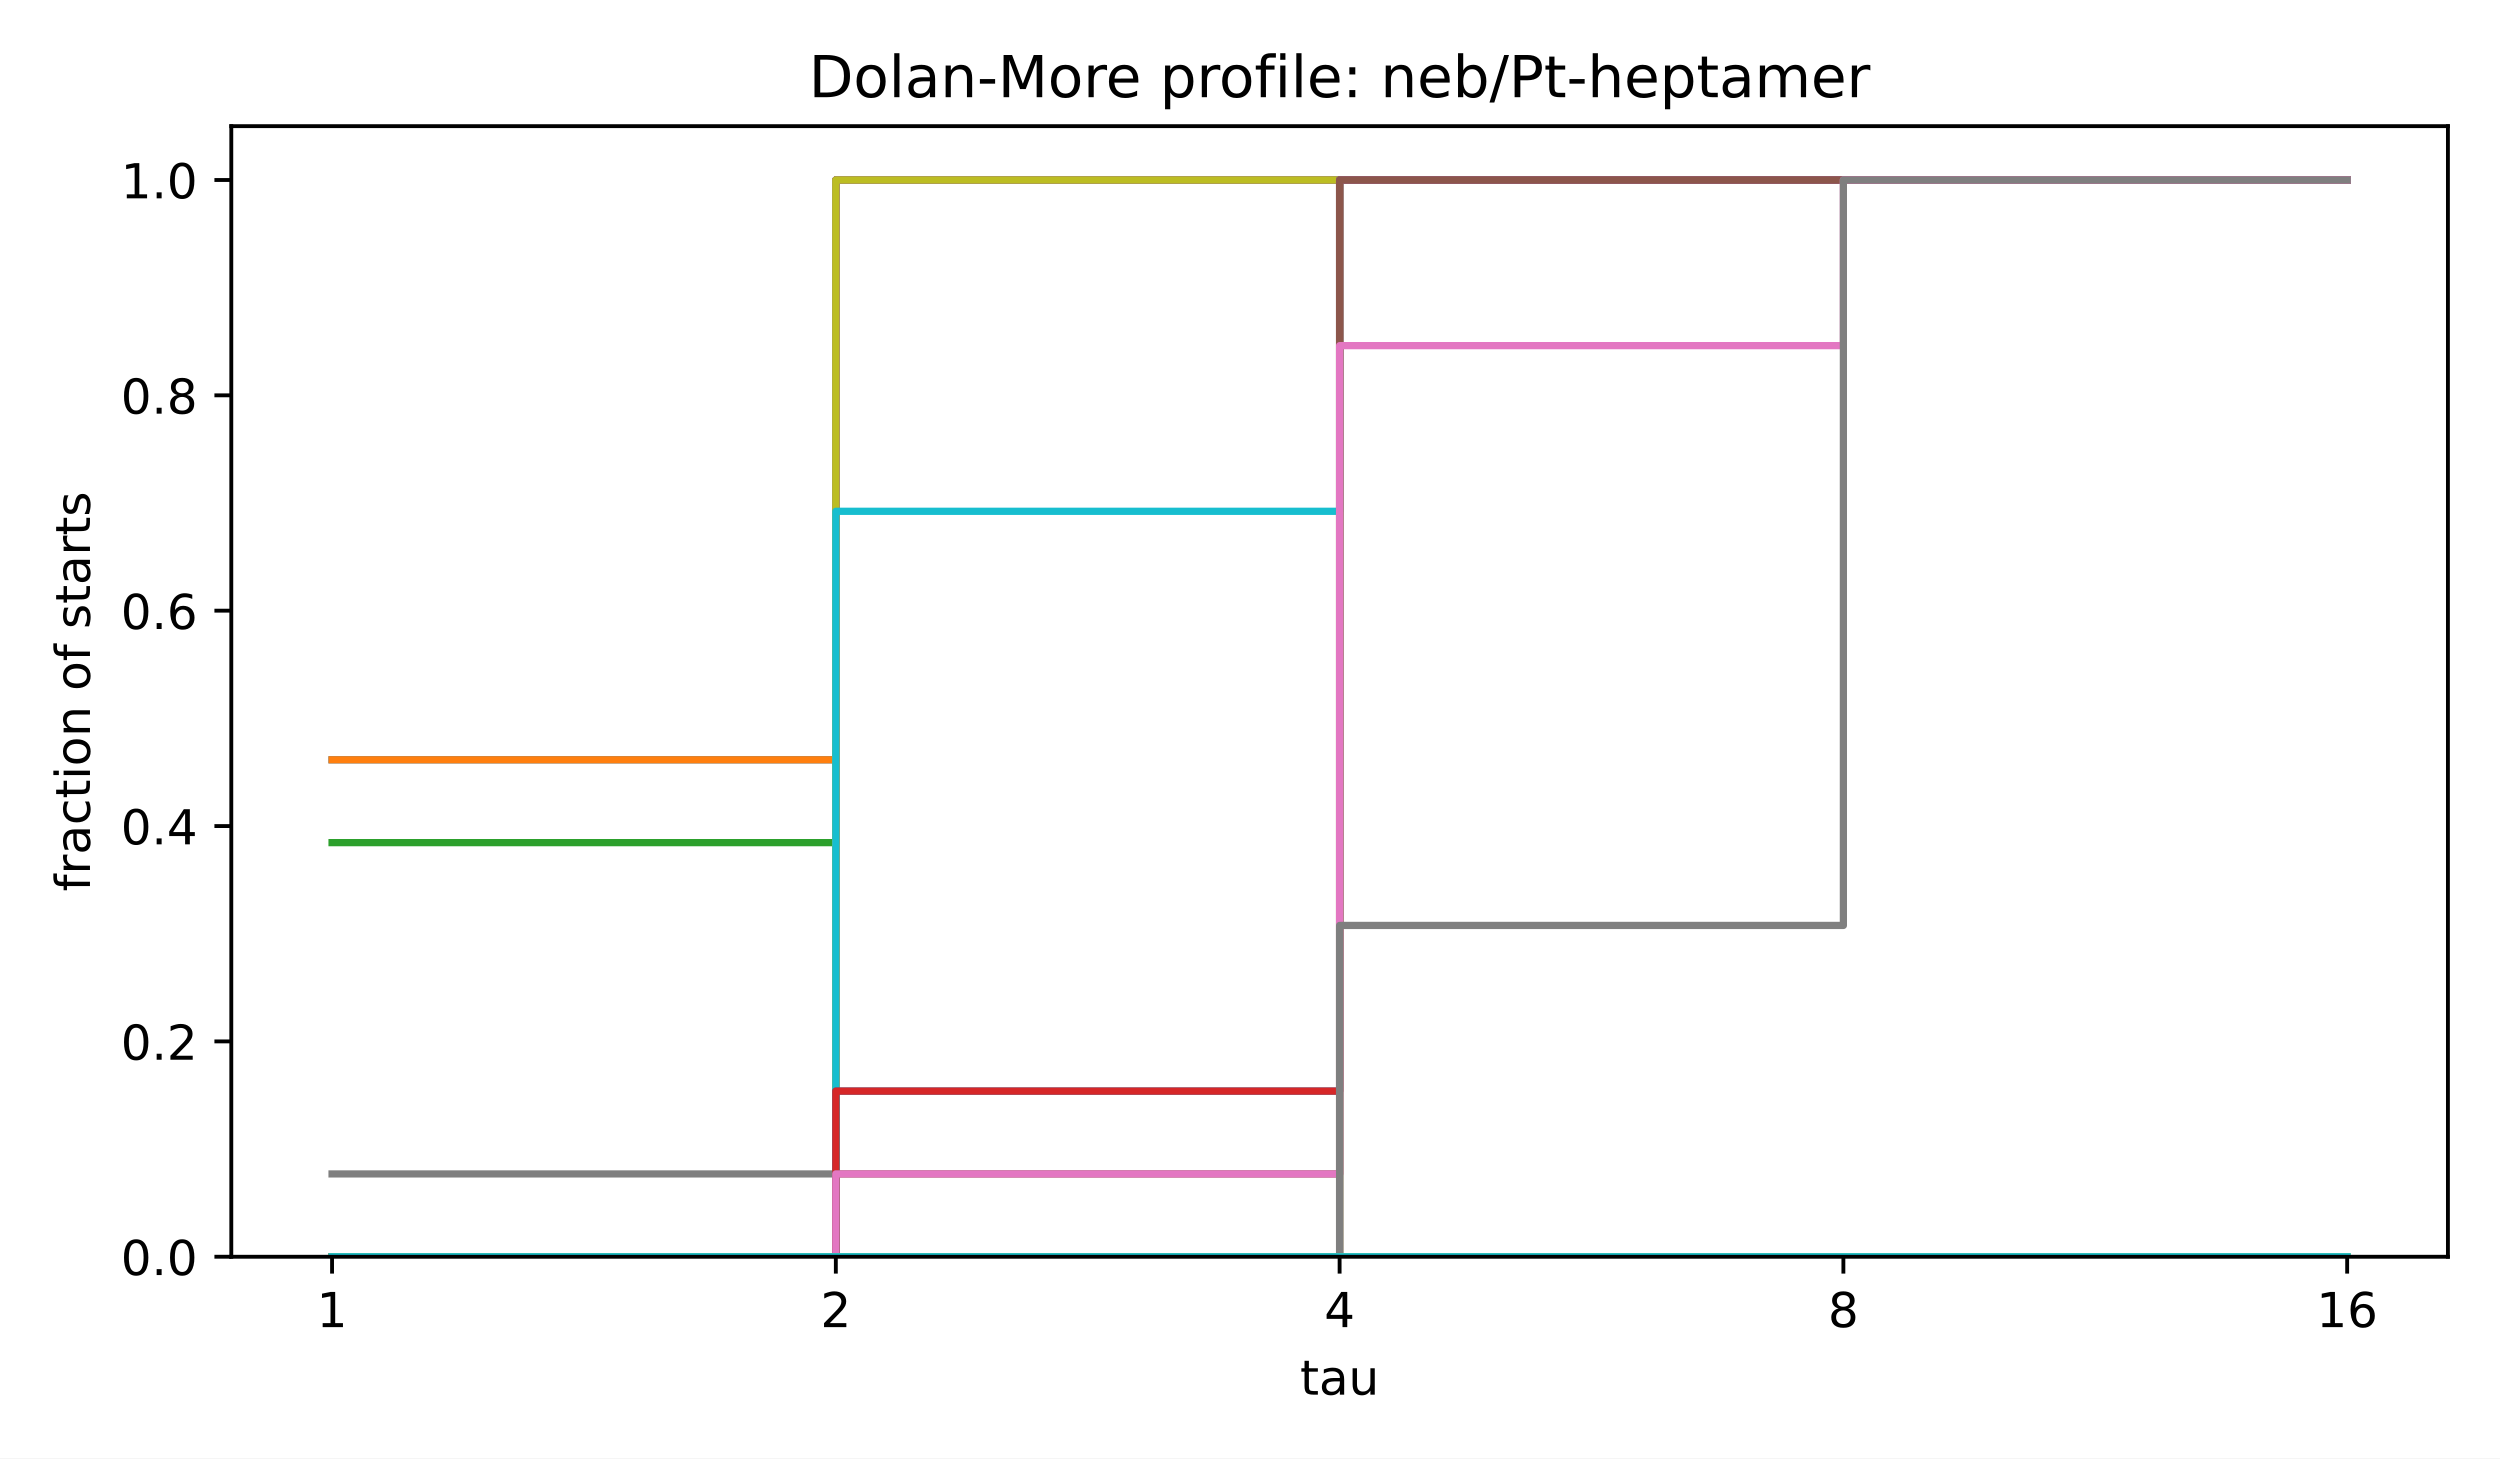
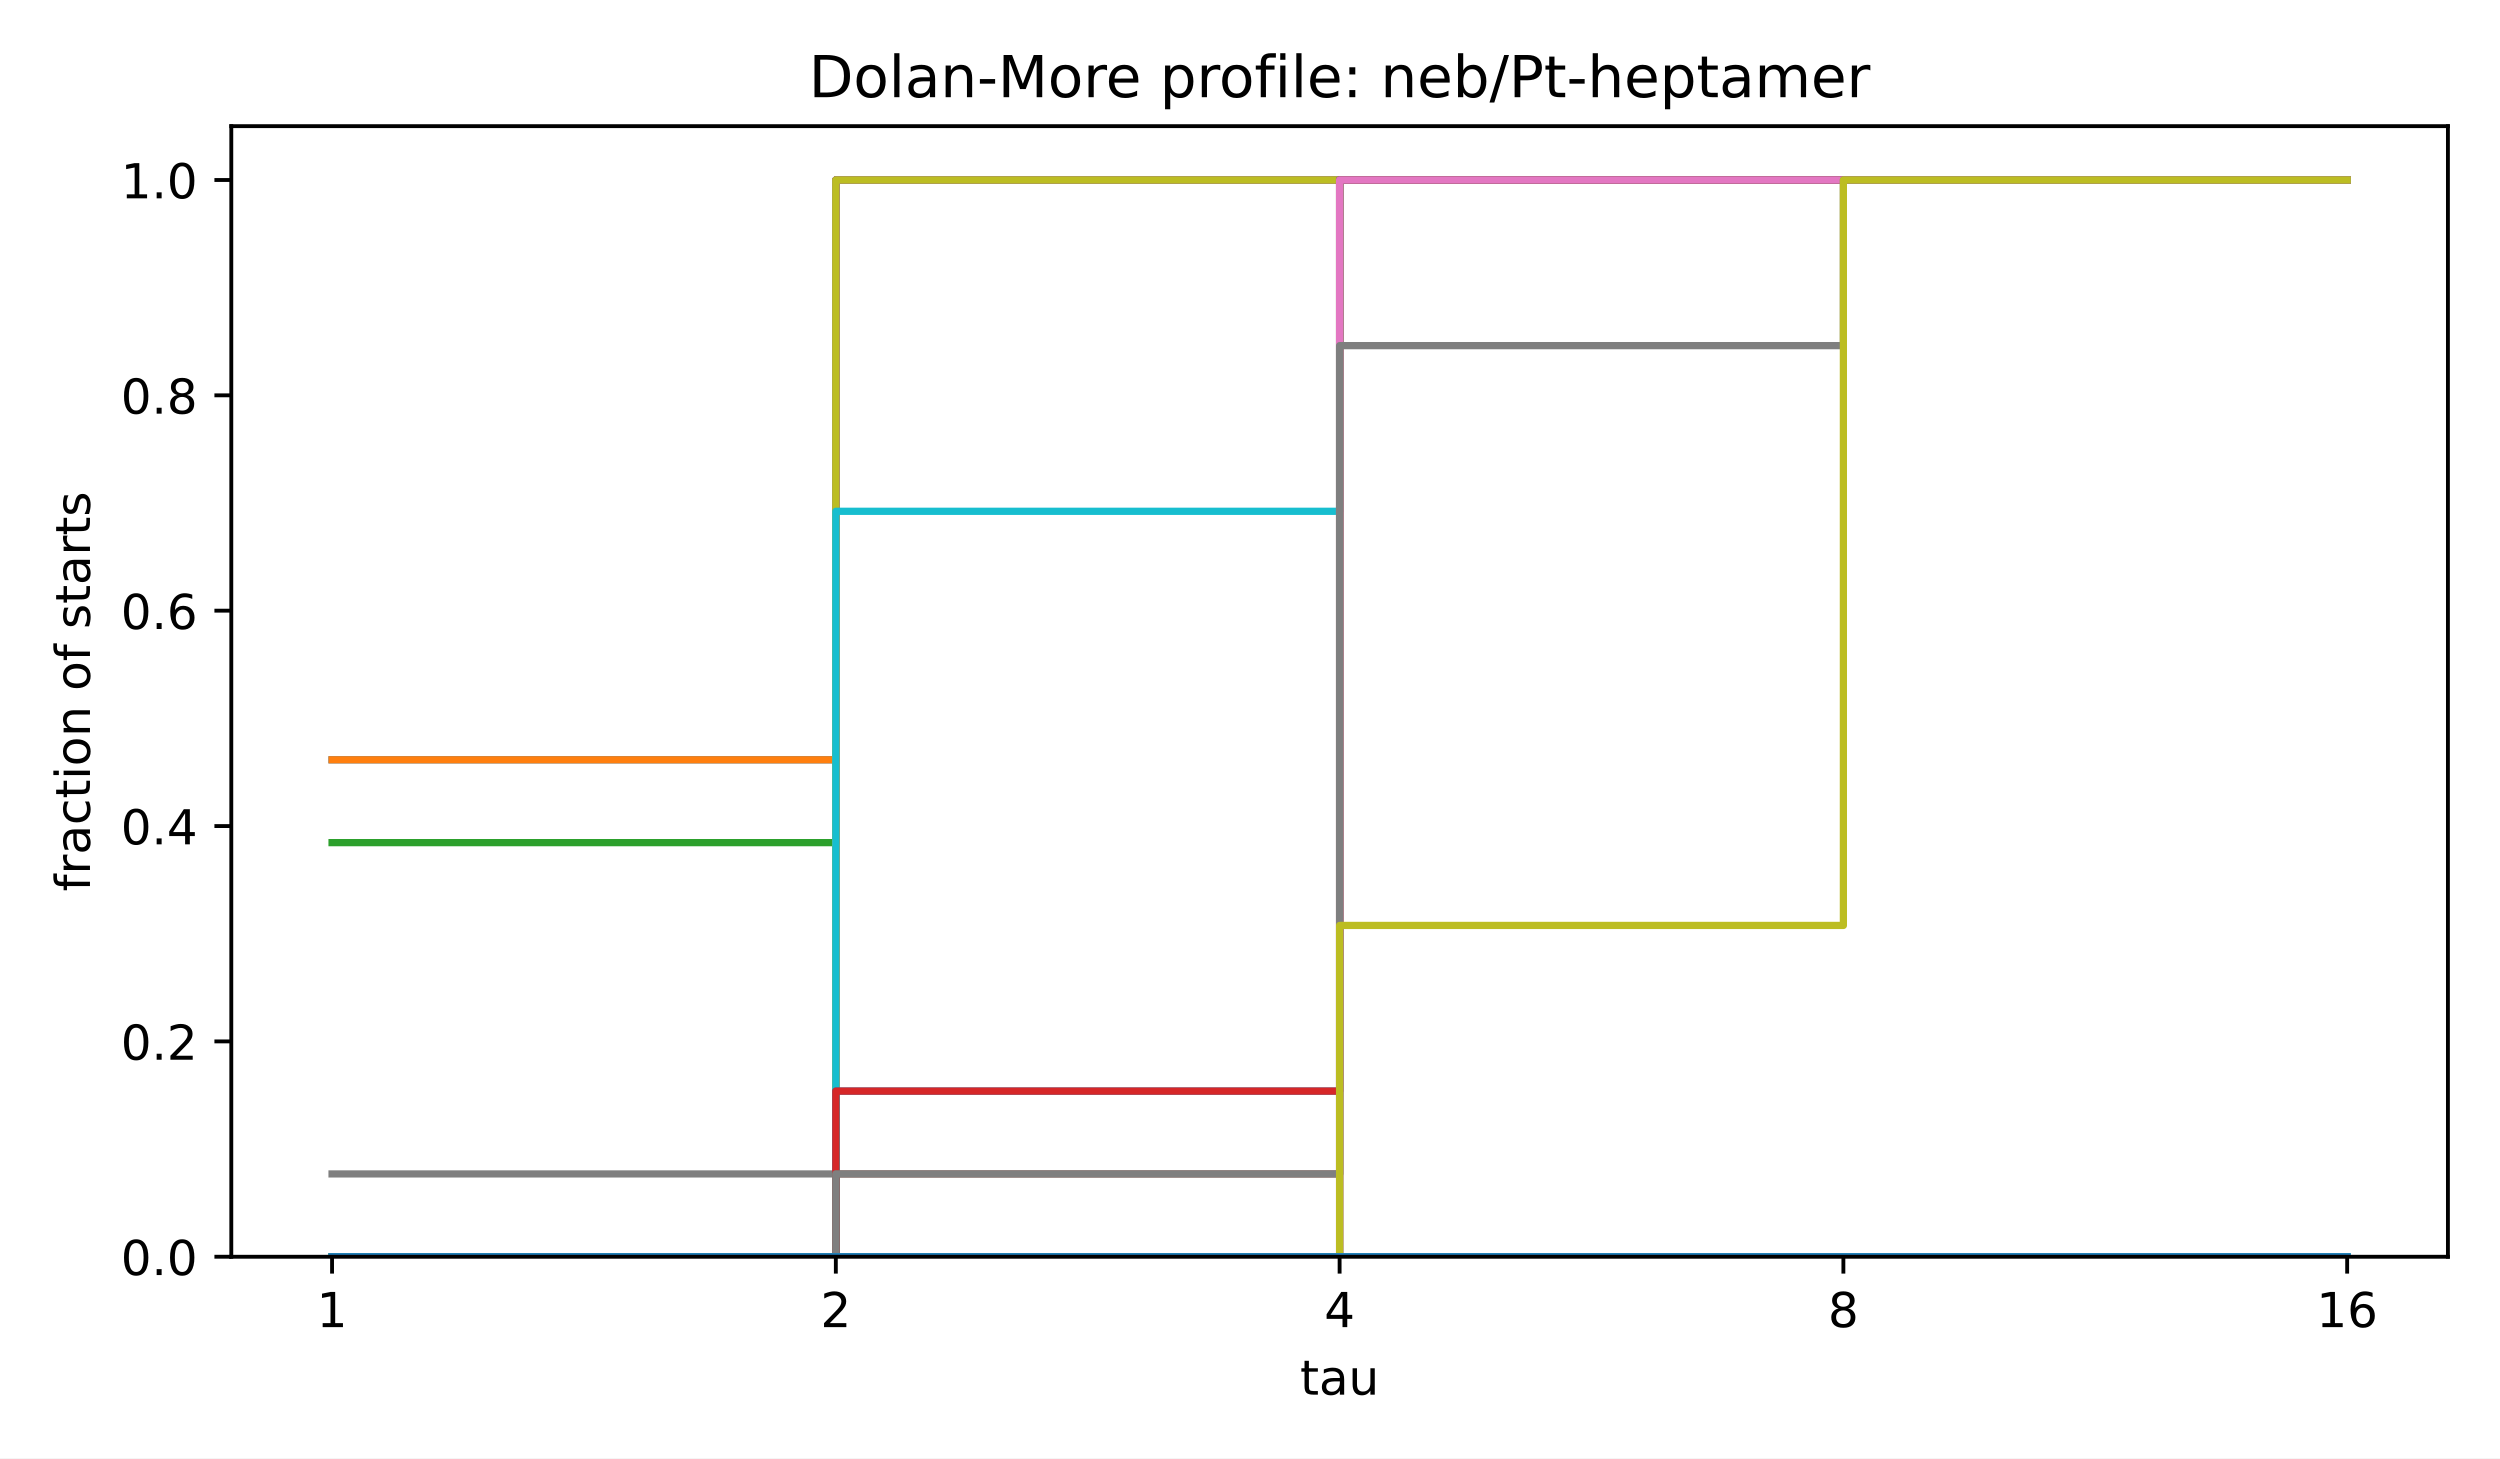
<svg xmlns="http://www.w3.org/2000/svg" xmlns:xlink="http://www.w3.org/1999/xlink" width="518.4pt" height="302.4pt" viewBox="0 0 518.4 302.4" version="1.1">
  <defs>
    <style type="text/css">*{stroke-linejoin: round; stroke-linecap: butt}</style>
  </defs>
  <g id="figure_1">
    <g id="patch_1">
      <path d="M 0 302.4  L 518.4 302.4  L 518.4 0  L 0 0  z " style="fill: #ffffff" />
    </g>
    <g id="axes_1">
      <g id="patch_2">
        <path d="M 47.962 260.6  L 507.6 260.6  L 507.6 26.16  L 47.962 26.16  z " style="fill: #ffffff" />
      </g>
      <g id="matplotlib.axis_1">
        <g id="xtick_1">
          <g id="line2d_1">
            <defs>
              <path id="m8ea4d47d77" d="M 0 0  L 0 3.5  " style="stroke: #000000; stroke-width: 0.8" />
            </defs>
            <g>
              <use xlink:href="#m8ea4d47d77" x="68.855" y="260.6" style="stroke: #000000; stroke-width: 0.8" />
            </g>
          </g>
          <g id="text_1">
            <text style="font-size: 10px; font-family: 'DejaVu Sans', 'Bitstream Vera Sans', 'Computer Modern Sans Serif', 'Lucida Grande', 'Verdana', 'Geneva', 'Lucid', 'Arial', 'Helvetica', 'Avant Garde', sans-serif; text-anchor: middle" x="68.855" y="275.198" transform="rotate(-0 68.85496 275.1977)">1</text>
          </g>
        </g>
        <g id="xtick_2">
          <g id="line2d_2">
            <g>
              <use xlink:href="#m8ea4d47d77" x="173.318" y="260.6" style="stroke: #000000; stroke-width: 0.8" />
            </g>
          </g>
          <g id="text_2">
            <text style="font-size: 10px; font-family: 'DejaVu Sans', 'Bitstream Vera Sans', 'Computer Modern Sans Serif', 'Lucida Grande', 'Verdana', 'Geneva', 'Lucid', 'Arial', 'Helvetica', 'Avant Garde', sans-serif; text-anchor: middle" x="173.318" y="275.198" transform="rotate(-0 173.3181 275.1977)">2</text>
          </g>
        </g>
        <g id="xtick_3">
          <g id="line2d_3">
            <g>
              <use xlink:href="#m8ea4d47d77" x="277.781" y="260.6" style="stroke: #000000; stroke-width: 0.8" />
            </g>
          </g>
          <g id="text_3">
            <text style="font-size: 10px; font-family: 'DejaVu Sans', 'Bitstream Vera Sans', 'Computer Modern Sans Serif', 'Lucida Grande', 'Verdana', 'Geneva', 'Lucid', 'Arial', 'Helvetica', 'Avant Garde', sans-serif; text-anchor: middle" x="277.781" y="275.198" transform="rotate(-0 277.7812 275.1977)">4</text>
          </g>
        </g>
        <g id="xtick_4">
          <g id="line2d_4">
            <g>
              <use xlink:href="#m8ea4d47d77" x="382.244" y="260.6" style="stroke: #000000; stroke-width: 0.8" />
            </g>
          </g>
          <g id="text_4">
            <text style="font-size: 10px; font-family: 'DejaVu Sans', 'Bitstream Vera Sans', 'Computer Modern Sans Serif', 'Lucida Grande', 'Verdana', 'Geneva', 'Lucid', 'Arial', 'Helvetica', 'Avant Garde', sans-serif; text-anchor: middle" x="382.244" y="275.198" transform="rotate(-0 382.2443 275.1977)">8</text>
          </g>
        </g>
        <g id="xtick_5">
          <g id="line2d_5">
            <g>
              <use xlink:href="#m8ea4d47d77" x="486.707" y="260.6" style="stroke: #000000; stroke-width: 0.8" />
            </g>
          </g>
          <g id="text_5">
            <text style="font-size: 10px; font-family: 'DejaVu Sans', 'Bitstream Vera Sans', 'Computer Modern Sans Serif', 'Lucida Grande', 'Verdana', 'Geneva', 'Lucid', 'Arial', 'Helvetica', 'Avant Garde', sans-serif; text-anchor: middle" x="486.707" y="275.198" transform="rotate(-0 486.7074 275.1977)">16</text>
          </g>
        </g>
        <g id="text_6">
          <text style="font-size: 10px; font-family: 'DejaVu Sans', 'Bitstream Vera Sans', 'Computer Modern Sans Serif', 'Lucida Grande', 'Verdana', 'Geneva', 'Lucid', 'Arial', 'Helvetica', 'Avant Garde', sans-serif; text-anchor: middle" x="277.781" y="289.198" transform="rotate(-0 277.7812 289.1977)">tau</text>
        </g>
      </g>
      <g id="matplotlib.axis_2">
        <g id="ytick_1">
          <g id="line2d_6">
            <defs>
              <path id="md659df78fa" d="M 0 0  L -3.5 0  " style="stroke: #000000; stroke-width: 0.8" />
            </defs>
            <g>
              <use xlink:href="#md659df78fa" x="47.962" y="260.6" style="stroke: #000000; stroke-width: 0.8" />
            </g>
          </g>
          <g id="text_7">
            <text style="font-size: 10px; font-family: 'DejaVu Sans', 'Bitstream Vera Sans', 'Computer Modern Sans Serif', 'Lucida Grande', 'Verdana', 'Geneva', 'Lucid', 'Arial', 'Helvetica', 'Avant Garde', sans-serif; text-anchor: end" x="40.962" y="264.399" transform="rotate(-0 40.96234 264.3988)">0.0</text>
          </g>
        </g>
        <g id="ytick_2">
          <g id="line2d_7">
            <g>
              <use xlink:href="#md659df78fa" x="47.962" y="215.945" style="stroke: #000000; stroke-width: 0.8" />
            </g>
          </g>
          <g id="text_8">
            <text style="font-size: 10px; font-family: 'DejaVu Sans', 'Bitstream Vera Sans', 'Computer Modern Sans Serif', 'Lucida Grande', 'Verdana', 'Geneva', 'Lucid', 'Arial', 'Helvetica', 'Avant Garde', sans-serif; text-anchor: end" x="40.962" y="219.744" transform="rotate(-0 40.96234 219.7436)">0.2</text>
          </g>
        </g>
        <g id="ytick_3">
          <g id="line2d_8">
            <g>
              <use xlink:href="#md659df78fa" x="47.962" y="171.29" style="stroke: #000000; stroke-width: 0.8" />
            </g>
          </g>
          <g id="text_9">
            <text style="font-size: 10px; font-family: 'DejaVu Sans', 'Bitstream Vera Sans', 'Computer Modern Sans Serif', 'Lucida Grande', 'Verdana', 'Geneva', 'Lucid', 'Arial', 'Helvetica', 'Avant Garde', sans-serif; text-anchor: end" x="40.962" y="175.088" transform="rotate(-0 40.96234 175.0884)">0.4</text>
          </g>
        </g>
        <g id="ytick_4">
          <g id="line2d_9">
            <g>
              <use xlink:href="#md659df78fa" x="47.962" y="126.634" style="stroke: #000000; stroke-width: 0.8" />
            </g>
          </g>
          <g id="text_10">
            <text style="font-size: 10px; font-family: 'DejaVu Sans', 'Bitstream Vera Sans', 'Computer Modern Sans Serif', 'Lucida Grande', 'Verdana', 'Geneva', 'Lucid', 'Arial', 'Helvetica', 'Avant Garde', sans-serif; text-anchor: end" x="40.962" y="130.433" transform="rotate(-0 40.96234 130.4331)">0.6</text>
          </g>
        </g>
        <g id="ytick_5">
          <g id="line2d_10">
            <g>
              <use xlink:href="#md659df78fa" x="47.962" y="81.979" style="stroke: #000000; stroke-width: 0.8" />
            </g>
          </g>
          <g id="text_11">
            <text style="font-size: 10px; font-family: 'DejaVu Sans', 'Bitstream Vera Sans', 'Computer Modern Sans Serif', 'Lucida Grande', 'Verdana', 'Geneva', 'Lucid', 'Arial', 'Helvetica', 'Avant Garde', sans-serif; text-anchor: end" x="40.962" y="85.778" transform="rotate(-0 40.96234 85.77788)">0.8</text>
          </g>
        </g>
        <g id="ytick_6">
          <g id="line2d_11">
            <g>
              <use xlink:href="#md659df78fa" x="47.962" y="37.324" style="stroke: #000000; stroke-width: 0.8" />
            </g>
          </g>
          <g id="text_12">
            <text style="font-size: 10px; font-family: 'DejaVu Sans', 'Bitstream Vera Sans', 'Computer Modern Sans Serif', 'Lucida Grande', 'Verdana', 'Geneva', 'Lucid', 'Arial', 'Helvetica', 'Avant Garde', sans-serif; text-anchor: end" x="40.962" y="41.123" transform="rotate(-0 40.96234 41.12264)">1.0</text>
          </g>
        </g>
        <g id="text_13">
          <text style="font-size: 10px; font-family: 'DejaVu Sans', 'Bitstream Vera Sans', 'Computer Modern Sans Serif', 'Lucida Grande', 'Verdana', 'Geneva', 'Lucid', 'Arial', 'Helvetica', 'Avant Garde', sans-serif; text-anchor: middle" x="18.657" y="143.38" transform="rotate(-90 18.65687 143.38)">fraction of starts</text>
        </g>
      </g>
      <g id="line2d_12">
        <path d="M 68.855 157.549  L 173.318 157.549  L 173.318 37.324  L 277.781 37.324  L 277.781 37.324  L 382.244 37.324  L 382.244 37.324  L 486.707 37.324  L 486.707 37.324  " clip-path="url(#p4e380cea4b)" style="fill: none; stroke: #1f77b4; stroke-width: 1.5; stroke-linecap: square" />
      </g>
      <g id="line2d_13">
        <path d="M 68.855 157.549  L 173.318 157.549  L 173.318 37.324  L 277.781 37.324  L 277.781 37.324  L 382.244 37.324  L 382.244 37.324  L 486.707 37.324  L 486.707 37.324  " clip-path="url(#p4e380cea4b)" style="fill: none; stroke: #ff7f0e; stroke-width: 1.5; stroke-linecap: square" />
      </g>
      <g id="line2d_14">
        <path d="M 68.855 174.725  L 173.318 174.725  L 173.318 37.324  L 277.781 37.324  L 277.781 37.324  L 382.244 37.324  L 382.244 37.324  L 486.707 37.324  L 486.707 37.324  " clip-path="url(#p4e380cea4b)" style="fill: none; stroke: #2ca02c; stroke-width: 1.5; stroke-linecap: square" />
      </g>
      <g id="line2d_15">
        <path d="M 68.855 260.6  L 173.318 260.6  L 173.318 37.324  L 277.781 37.324  L 277.781 37.324  L 382.244 37.324  L 382.244 37.324  L 486.707 37.324  L 486.707 37.324  " clip-path="url(#p4e380cea4b)" style="fill: none; stroke: #d62728; stroke-width: 1.5; stroke-linecap: square" />
      </g>
      <g id="line2d_16">
        <path d="M 68.855 260.6  L 173.318 260.6  L 173.318 37.324  L 277.781 37.324  L 277.781 37.324  L 382.244 37.324  L 382.244 37.324  L 486.707 37.324  L 486.707 37.324  " clip-path="url(#p4e380cea4b)" style="fill: none; stroke: #9467bd; stroke-width: 1.5; stroke-linecap: square" />
      </g>
      <g id="line2d_17">
        <path d="M 68.855 260.6  L 173.318 260.6  L 173.318 37.324  L 277.781 37.324  L 277.781 37.324  L 382.244 37.324  L 382.244 37.324  L 486.707 37.324  L 486.707 37.324  " clip-path="url(#p4e380cea4b)" style="fill: none; stroke: #8c564b; stroke-width: 1.5; stroke-linecap: square" />
      </g>
      <g id="line2d_18">
        <path d="M 68.855 260.6  L 173.318 260.6  L 173.318 37.324  L 277.781 37.324  L 277.781 37.324  L 382.244 37.324  L 382.244 37.324  L 486.707 37.324  L 486.707 37.324  " clip-path="url(#p4e380cea4b)" style="fill: none; stroke: #e377c2; stroke-width: 1.5; stroke-linecap: square" />
      </g>
      <g id="line2d_19">
        <path d="M 68.855 243.425  L 173.318 243.425  L 173.318 37.324  L 277.781 37.324  L 277.781 37.324  L 382.244 37.324  L 382.244 37.324  L 486.707 37.324  L 486.707 37.324  " clip-path="url(#p4e380cea4b)" style="fill: none; stroke: #7f7f7f; stroke-width: 1.5; stroke-linecap: square" />
      </g>
      <g id="line2d_20">
        <path d="M 68.855 260.6  L 173.318 260.6  L 173.318 37.324  L 277.781 37.324  L 277.781 37.324  L 382.244 37.324  L 382.244 37.324  L 486.707 37.324  L 486.707 37.324  " clip-path="url(#p4e380cea4b)" style="fill: none; stroke: #bcbd22; stroke-width: 1.5; stroke-linecap: square" />
      </g>
      <g id="line2d_21">
        <path d="M 68.855 260.6  L 173.318 260.6  L 173.318 106.024  L 277.781 106.024  L 277.781 37.324  L 382.244 37.324  L 382.244 37.324  L 486.707 37.324  L 486.707 37.324  " clip-path="url(#p4e380cea4b)" style="fill: none; stroke: #17becf; stroke-width: 1.5; stroke-linecap: square" />
      </g>
      <g id="line2d_22">
        <path d="M 68.855 260.6  L 173.318 260.6  L 173.318 226.25  L 277.781 226.25  L 277.781 37.324  L 382.244 37.324  L 382.244 37.324  L 486.707 37.324  L 486.707 37.324  " clip-path="url(#p4e380cea4b)" style="fill: none; stroke: #1f77b4; stroke-width: 1.5; stroke-linecap: square" />
      </g>
      <g id="line2d_23">
        <path d="M 68.855 260.6  L 173.318 260.6  L 173.318 260.6  L 277.781 260.6  L 277.781 37.324  L 382.244 37.324  L 382.244 37.324  L 486.707 37.324  L 486.707 37.324  " clip-path="url(#p4e380cea4b)" style="fill: none; stroke: #ff7f0e; stroke-width: 1.5; stroke-linecap: square" />
      </g>
      <g id="line2d_24">
        <path d="M 68.855 260.6  L 173.318 260.6  L 173.318 260.6  L 277.781 260.6  L 277.781 37.324  L 382.244 37.324  L 382.244 37.324  L 486.707 37.324  L 486.707 37.324  " clip-path="url(#p4e380cea4b)" style="fill: none; stroke: #2ca02c; stroke-width: 1.5; stroke-linecap: square" />
      </g>
      <g id="line2d_25">
        <path d="M 68.855 260.6  L 173.318 260.6  L 173.318 226.25  L 277.781 226.25  L 277.781 37.324  L 382.244 37.324  L 382.244 37.324  L 486.707 37.324  L 486.707 37.324  " clip-path="url(#p4e380cea4b)" style="fill: none; stroke: #d62728; stroke-width: 1.5; stroke-linecap: square" />
      </g>
      <g id="line2d_26">
        <path d="M 68.855 260.6  L 173.318 260.6  L 173.318 260.6  L 277.781 260.6  L 277.781 37.324  L 382.244 37.324  L 382.244 37.324  L 486.707 37.324  L 486.707 37.324  " clip-path="url(#p4e380cea4b)" style="fill: none; stroke: #9467bd; stroke-width: 1.5; stroke-linecap: square" />
      </g>
      <g id="line2d_27">
        <path d="M 68.855 260.6  L 173.318 260.6  L 173.318 243.425  L 277.781 243.425  L 277.781 37.324  L 382.244 37.324  L 382.244 37.324  L 486.707 37.324  L 486.707 37.324  " clip-path="url(#p4e380cea4b)" style="fill: none; stroke: #8c564b; stroke-width: 1.5; stroke-linecap: square" />
      </g>
      <g id="line2d_28">
-         <path d="M 68.855 260.6  L 173.318 260.6  L 173.318 243.425  L 277.781 243.425  L 277.781 71.674  L 382.244 71.674  L 382.244 37.324  L 486.707 37.324  L 486.707 37.324  " clip-path="url(#p4e380cea4b)" style="fill: none; stroke: #e377c2; stroke-width: 1.5; stroke-linecap: square" />
+         <path d="M 68.855 260.6  L 173.318 260.6  L 173.318 260.6  L 277.781 260.6  L 277.781 37.324  L 382.244 37.324  L 382.244 37.324  L 486.707 37.324  L 486.707 37.324  " clip-path="url(#p4e380cea4b)" style="fill: none; stroke: #e377c2; stroke-width: 1.5; stroke-linecap: square" />
      </g>
      <g id="line2d_29">
-         <path d="M 68.855 260.6  L 173.318 260.6  L 173.318 260.6  L 277.781 260.6  L 277.781 191.9  L 382.244 191.9  L 382.244 37.324  L 486.707 37.324  L 486.707 37.324  " clip-path="url(#p4e380cea4b)" style="fill: none; stroke: #7f7f7f; stroke-width: 1.5; stroke-linecap: square" />
+         <path d="M 68.855 260.6  L 173.318 260.6  L 173.318 243.425  L 277.781 243.425  L 277.781 71.674  L 382.244 71.674  L 382.244 37.324  L 486.707 37.324  L 486.707 37.324  " clip-path="url(#p4e380cea4b)" style="fill: none; stroke: #7f7f7f; stroke-width: 1.5; stroke-linecap: square" />
      </g>
      <g id="line2d_30">
-         <path d="M 68.855 260.6  L 173.318 260.6  L 173.318 260.6  L 277.781 260.6  L 277.781 260.6  L 382.244 260.6  L 382.244 260.6  L 486.707 260.6  L 486.707 260.6  " clip-path="url(#p4e380cea4b)" style="fill: none; stroke: #bcbd22; stroke-width: 1.5; stroke-linecap: square" />
+         <path d="M 68.855 260.6  L 173.318 260.6  L 173.318 260.6  L 277.781 260.6  L 277.781 191.9  L 382.244 191.9  L 382.244 37.324  L 486.707 37.324  L 486.707 37.324  " clip-path="url(#p4e380cea4b)" style="fill: none; stroke: #bcbd22; stroke-width: 1.5; stroke-linecap: square" />
      </g>
      <g id="line2d_31">
        <path d="M 68.855 260.6  L 173.318 260.6  L 173.318 260.6  L 277.781 260.6  L 277.781 260.6  L 382.244 260.6  L 382.244 260.6  L 486.707 260.6  L 486.707 260.6  " clip-path="url(#p4e380cea4b)" style="fill: none; stroke: #17becf; stroke-width: 1.5; stroke-linecap: square" />
+       </g>
+       <g id="line2d_32">
+         <path d="M 68.855 260.6  L 173.318 260.6  L 173.318 260.6  L 277.781 260.6  L 277.781 260.6  L 382.244 260.6  L 382.244 260.6  L 486.707 260.6  L 486.707 260.6  " clip-path="url(#p4e380cea4b)" style="fill: none; stroke: #1f77b4; stroke-width: 1.5; stroke-linecap: square" />
      </g>
      <g id="patch_3">
        <path d="M 47.962 260.6  L 47.962 26.16  " style="fill: none; stroke: #000000; stroke-width: 0.8; stroke-linejoin: miter; stroke-linecap: square" />
      </g>
      <g id="patch_4">
        <path d="M 507.6 260.6  L 507.6 26.16  " style="fill: none; stroke: #000000; stroke-width: 0.8; stroke-linejoin: miter; stroke-linecap: square" />
      </g>
      <g id="patch_5">
        <path d="M 47.962 260.6  L 507.6 260.6  " style="fill: none; stroke: #000000; stroke-width: 0.8; stroke-linejoin: miter; stroke-linecap: square" />
      </g>
      <g id="patch_6">
        <path d="M 47.962 26.16  L 507.6 26.16  " style="fill: none; stroke: #000000; stroke-width: 0.8; stroke-linejoin: miter; stroke-linecap: square" />
      </g>
      <g id="text_14">
        <text style="font-size: 12px; font-family: 'DejaVu Sans', 'Bitstream Vera Sans', 'Computer Modern Sans Serif', 'Lucida Grande', 'Verdana', 'Geneva', 'Lucid', 'Arial', 'Helvetica', 'Avant Garde', sans-serif; text-anchor: middle" x="277.781" y="20.16" transform="rotate(-0 277.7812 20.16)">Dolan-More profile: neb/Pt-heptamer</text>
      </g>
    </g>
  </g>
  <defs>
    <clipPath id="p4e380cea4b">
      <rect x="47.962" y="26.16" width="459.638" height="234.44" />
    </clipPath>
  </defs>
</svg>
